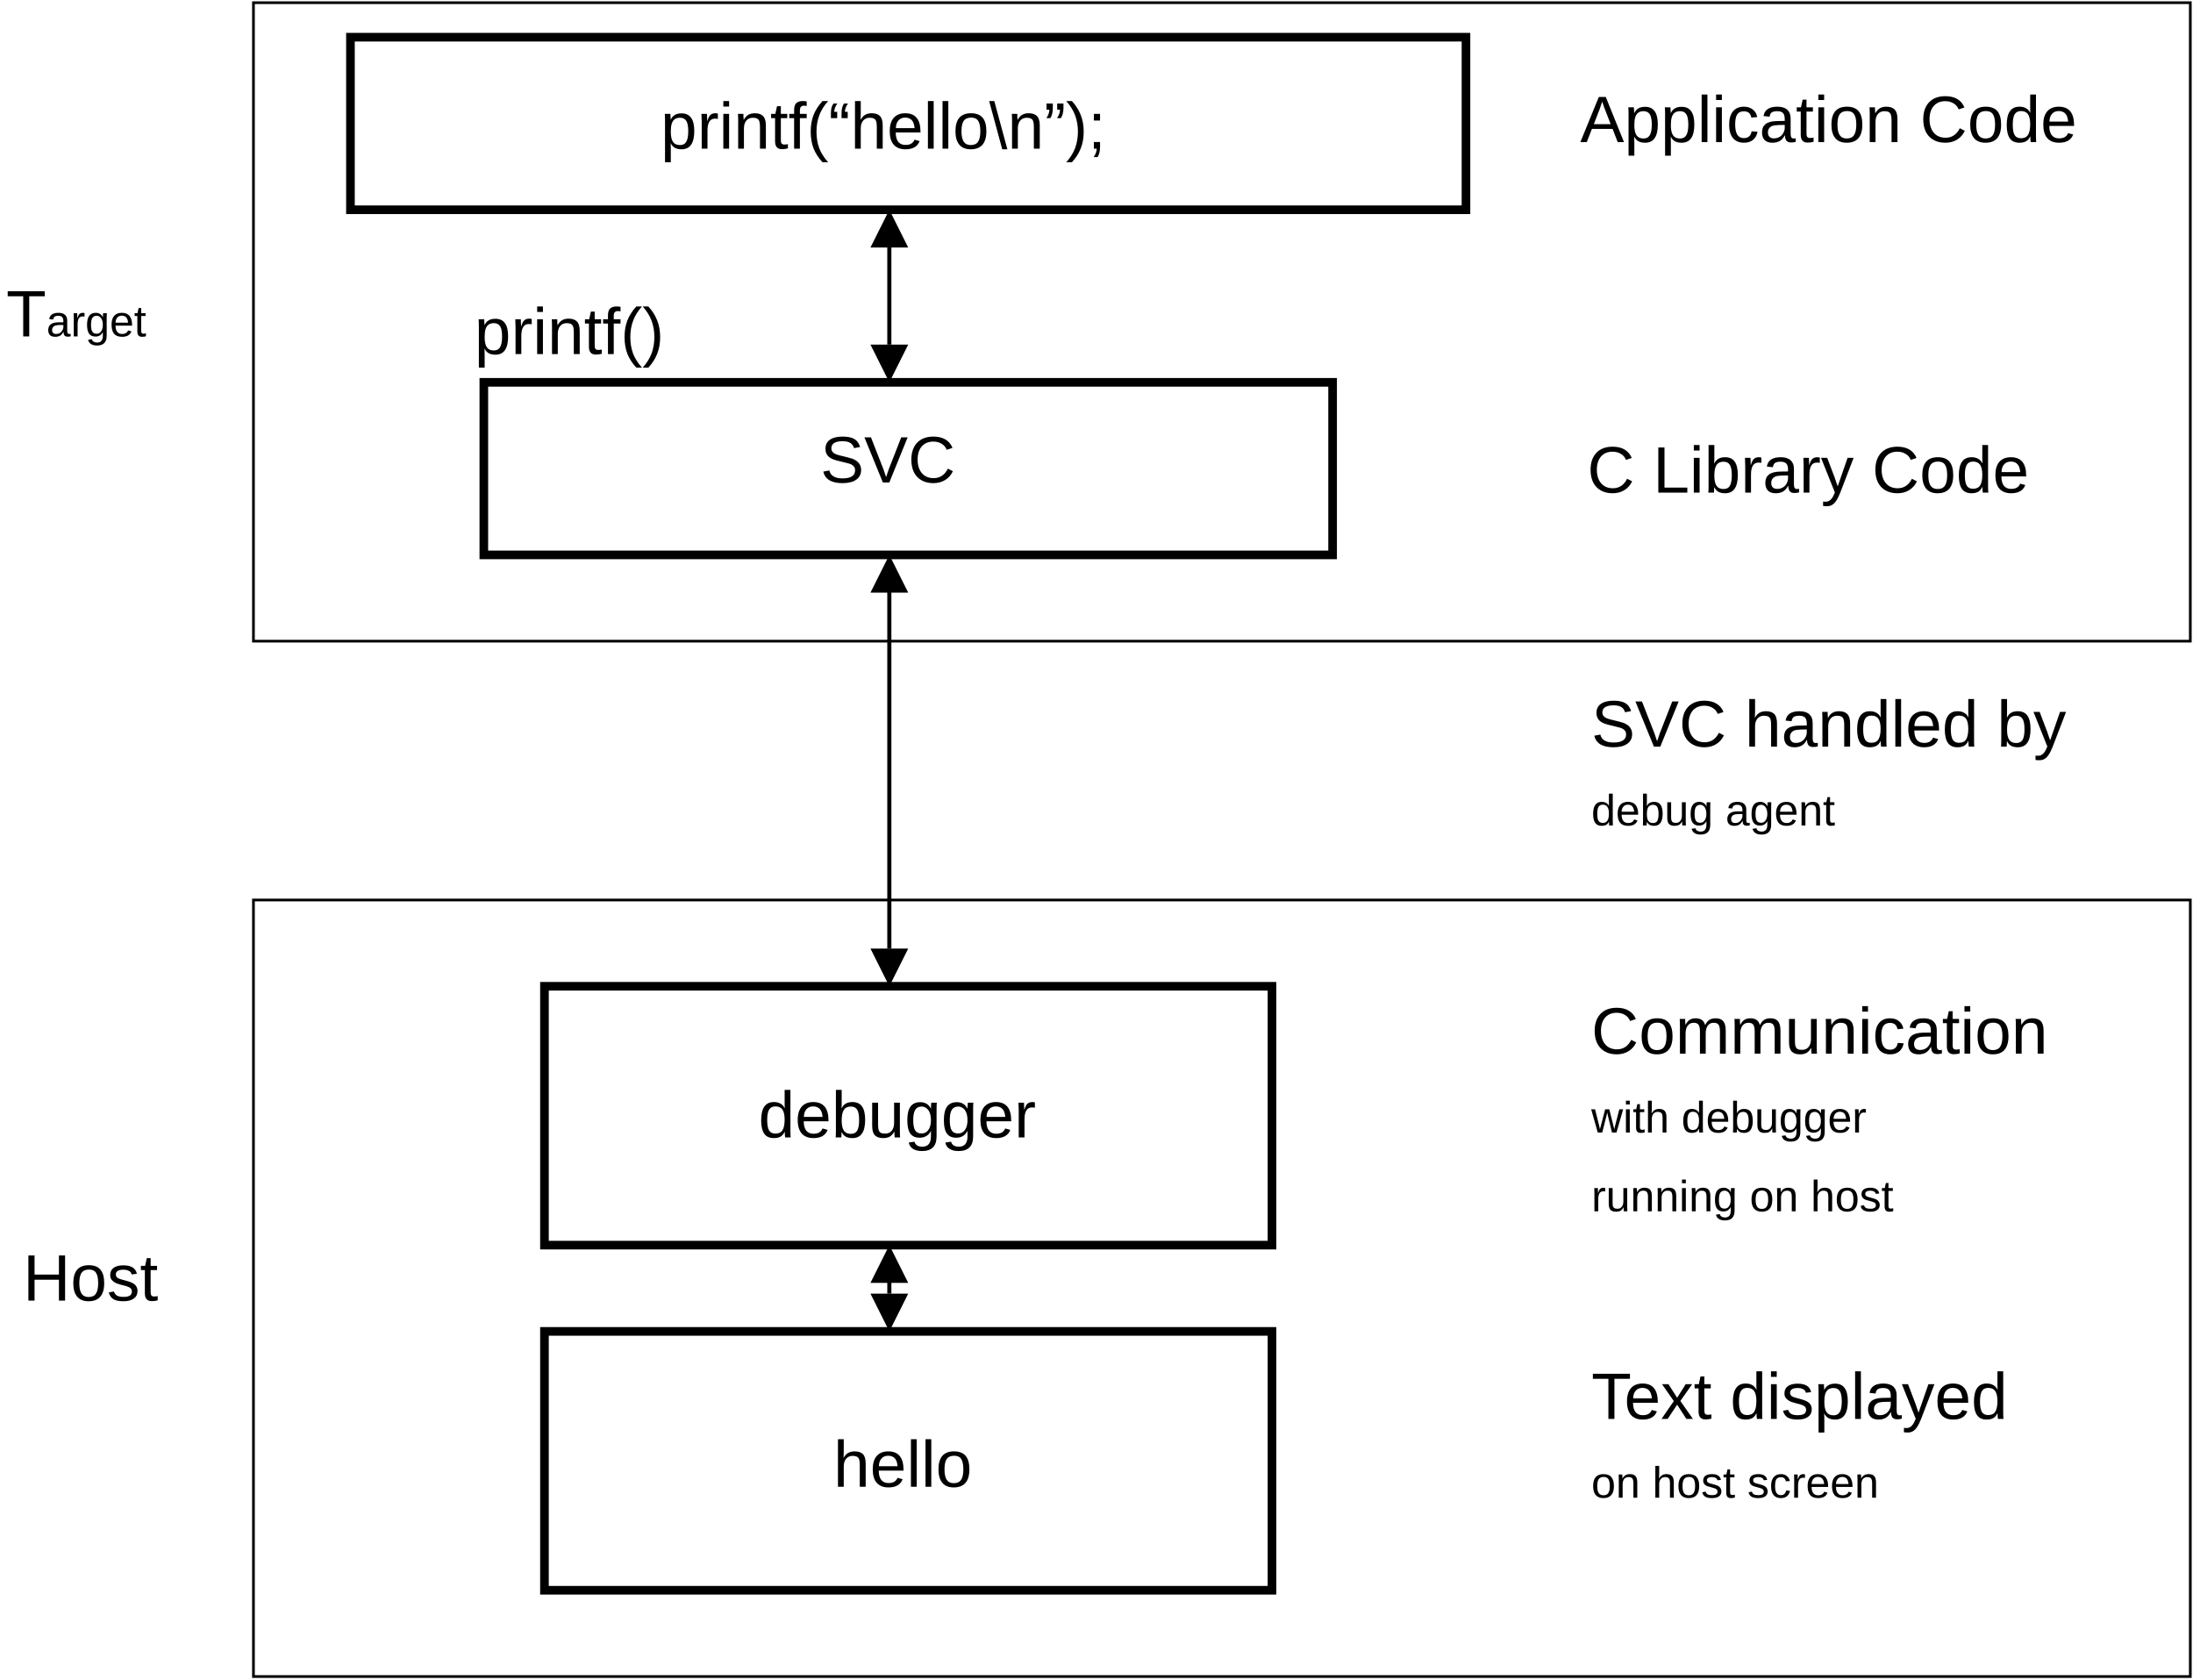
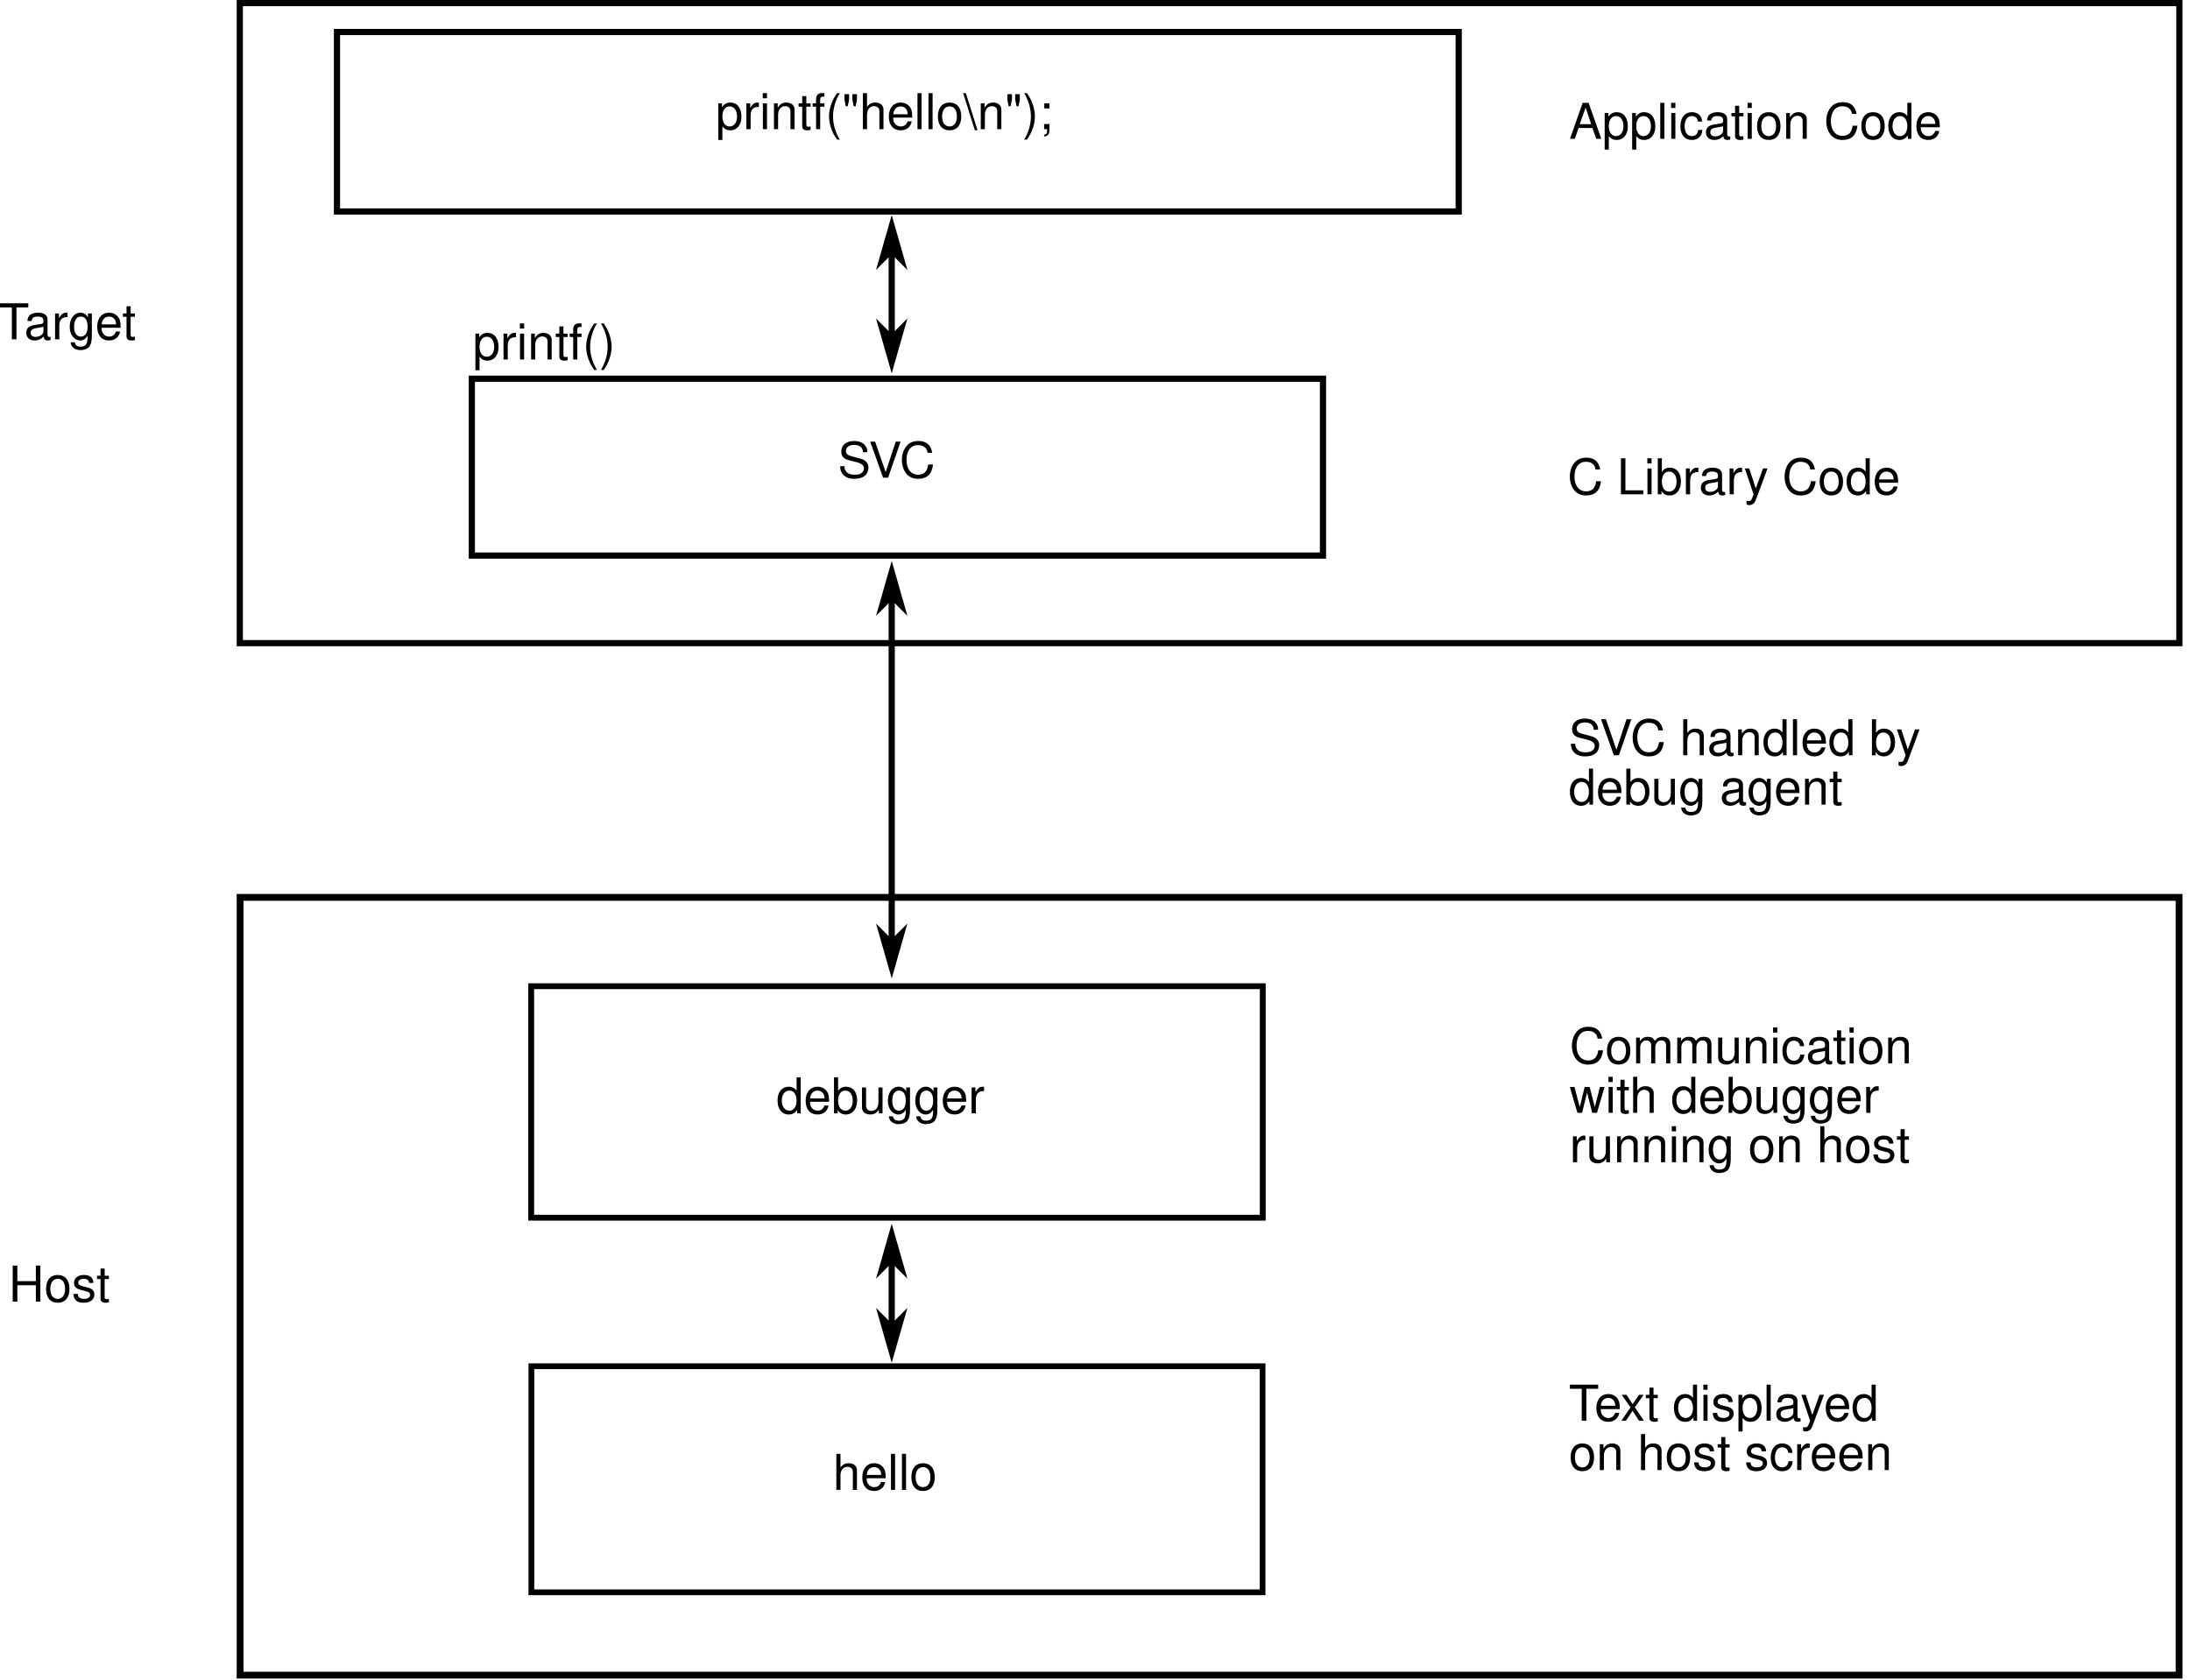
- <svg xmlns="http://www.w3.org/2000/svg" xmlns:xlink="http://www.w3.org/1999/xlink" width="356.19" height="272.715" viewBox="0 0 267.142 204.536" xml:space="preserve" color-interpolation-filters="sRGB" class="st8" preserveAspectRatio="xMidYMid meet" zoomAndPan="magnify" version="1.0" contentScriptType="text/ecmascript" contentStyleType="text/css" id="svg374">
-   <style type="text/css" xml:space="preserve" id="style195">
- 		.st1 {fill:none;stroke:#000000;stroke-linecap:butt;stroke-width:1.05px}
- 		.st2 {fill:none;stroke:none;stroke-linecap:butt;stroke-width:0.75px}
- 		.st3 {fill:#000000;font-family:Arial,Helvetica,sans-serif;font-size:0.667em}
- 		.st4 {fill:none;stroke:#000000;stroke-linecap:butt;stroke-width:0.328px}
- 		.st5 {font-size:1em}
- 		.st6 {marker-end:url(#mrkr4-37);marker-start:url(#mrkr4-35);stroke:#000000;stroke-linecap:butt;stroke-width:0.5px}
- 		.st7 {fill:#000000;fill-opacity:1;stroke:#000000;stroke-opacity:1;stroke-width:0.217px}
- 		.st8 {fill:none;fill-rule:evenodd;font-size:12px;overflow:visible;stroke-linecap:square;stroke-miterlimit:3}</style>
-   <defs id="Markers">
-     <g id="lend4">
-       <path d="M 2 1 L -0 0 L 2 -1 L 2 1 " style="stroke:none" id="path197" />
-     </g>
-     <marker id="mrkr4-35" class="st7" refX="8.48" orient="auto" markerUnits="strokeWidth" preserveAspectRatio="xMidYMid meet" overflow="visible">
-       <use xlink:href="#lend4" transform="scale(4.6) " xlink:type="simple" xlink:show="embed" xlink:actuate="onLoad" id="use200" />
-     </marker>
-     <marker id="mrkr4-37" class="st7" refX="-9.2" orient="auto" markerUnits="strokeWidth" preserveAspectRatio="xMidYMid meet" overflow="visible">
-       <use xlink:href="#lend4" transform="scale(-4.6,-4.6) " xlink:type="simple" xlink:show="embed" xlink:actuate="onLoad" id="use203" />
-     </marker>
-   </defs>
-   <g id="g372">
-     <g id="shape3-1" transform="translate(42.6902,-178.986)">
-       <rect x="0" y="183.517" width="135.889" height="21.019" class="st1" id="rect211" />
-     </g>
-     <g id="shape4-3" transform="translate(99.9292,-146.307)">
-       <rect x="0" y="200.828" width="17.77" height="3.707" class="st2" id="rect218" />
-       <text x="0" y="205.08" class="st3" id="text220">SVC</text>
-     </g>
-     <g id="shape5-6" transform="translate(58.938,-136.948)">
-       <rect x="0" y="183.517" width="103.394" height="21.019" class="st1" id="rect225" />
-     </g>
-     <g id="shape13-8" transform="translate(193.35,-140.478)">
-       <rect x="0" y="191.615" width="59.396" height="12.921" class="st2" id="rect232" />
-       <text x="0" y="200.48" class="st3" id="text234">C Library Code</text>
-     </g>
-     <g id="shape17-11" transform="translate(66.3233,-10.837)">
-       <rect x="0" y="173.007" width="88.624" height="31.529" class="st1" id="rect239" />
-     </g>
-     <g id="shape21-13" transform="translate(30.874,-126.439)">
-       <rect x="0" y="126.767" width="235.94" height="77.768" class="st4" id="rect244" />
-     </g>
-     <g id="shape22-15" transform="translate(30.874,-0.328125)">
-       <rect x="0" y="109.952" width="235.94" height="94.584" class="st4" id="rect249" />
-     </g>
-     <g id="shape23-17" transform="translate(66.3233,-52.8744)">
-       <rect x="0" y="173.008" width="88.624" height="31.528" class="st1" id="rect254" />
-     </g>
-     <g id="shape27-19" transform="translate(92.378,-66.5318)">
-       <rect x="0" y="200.828" width="37.266" height="3.707" class="st2" id="rect261" />
-       <text x="0" y="205.08" class="st3" id="text263">debugger</text>
-     </g>
-     <g id="shape32-22" transform="translate(0.75,-156.234)">
-       <rect x="0" y="185.088" width="24.104" height="19.448" class="st2" id="rect270" />
-       <text x="0" y="197.21" class="st3" id="text274">T<tspan class="st3" id="tspan272">arget</tspan>
-       </text>
-     </g>
-     <g id="shape33-26" transform="translate(2.80304,-42.3695)">
-       <rect x="0" y="192.241" width="23.803" height="12.295" class="st2" id="rect281" />
-       <text x="0" y="200.79" class="st3" id="text283">Host</text>
-     </g>
-     <g id="shape35-29" transform="translate(312.875,25.5502) rotate(90)">
-       <path d="M4.24 204.54 L4.6 204.54 L16.42 204.54" class="st6" id="path288" />
-     </g>
-     <g id="shape37-38" transform="translate(312.875,67.5876) rotate(90)">
-       <path d="M4.24 204.54 L4.6 204.54 L47.95 204.54" class="st6" id="path293" />
-     </g>
-     <g id="shape38-45" transform="translate(312.875,151.661) rotate(90)">
-       <path d="M4.24 204.54 L4.6 204.54 L5.91 204.54" class="st6" id="path298" />
-     </g>
-     <g id="shape1-52" transform="translate(57.7869,-157.215)">
-       <rect x="0" y="191.344" width="37.266" height="13.192" class="st2" id="rect305" />
-       <text x="0" y="200.34" class="st3" id="text307">printf()</text>
-     </g>
-     <g id="shape6-55" transform="translate(101.516,-19.2438)">
-       <rect x="0" y="191.344" width="27.137" height="13.192" class="st2" id="rect314" />
-       <text x="0" y="200.34" class="st3" id="text316">hello</text>
-     </g>
-     <g id="shape7-58" transform="translate(80.4641,-181.745)">
-       <rect x="0" y="190.363" width="59.528" height="14.173" class="st2" id="rect323" />
-       <text x="0" y="199.85" class="st3" id="text325">printf(“hello\n”);</text>
-     </g>
-     <g id="shape28-61" transform="translate(193.85,-12.9193)">
-       <rect x="0" y="171.773" width="58.044" height="32.763" class="st2" id="rect332" />
-       <text x="0" y="185.75" class="st3" id="text336">Text displayed <tspan x="0" dy="9.6" class="st3" id="tspan334">on host screen</tspan>
-       </text>
-     </g>
-     <g id="shape8-65" transform="translate(192.498,-178.911)">
-       <rect x="0" y="183.111" width="65.065" height="21.425" class="st2" id="rect343" />
-       <text x="0" y="196.22" class="st3" id="text345">Application Code</text>
-     </g>
-     <g id="shape9-68" transform="translate(193.85,-100.167)">
-       <rect x="0" y="182.485" width="65.065" height="22.051" class="st2" id="rect352" />
-       <text x="0" y="191.11" class="st3" id="text356">SVC handled by <tspan x="0" dy="9.6" class="st3" id="tspan354">debug agent</tspan>
-       </text>
-     </g>
-     <g id="shape10-72" transform="translate(193.85,-52.6043)">
-       <rect x="0" y="171.773" width="65.065" height="32.763" class="st2" id="rect363" />
-       <text x="0" y="180.95" class="st3" id="text369">Communication <tspan x="0" dy="9.6" class="st3" id="tspan365">with debugger </tspan>
-         <tspan x="0" dy="9.6" class="st3" id="tspan367">running on host</tspan>
-       </text>
+ <svg xmlns="http://www.w3.org/2000/svg" viewBox="0 0 354.667 272" height="272" width="354.667" xml:space="preserve" id="svg2" version="1.1">
+   <defs id="defs6" />
+   <g transform="matrix(1.333333,0,0,-1.333333,0,272)" id="g10">
+     <g transform="scale(0.1)" id="g12">
+       <path id="path14" style="fill:none;stroke:#000000;stroke-width:7.512;stroke-linecap:butt;stroke-linejoin:miter;stroke-miterlimit:4;stroke-dasharray:none;stroke-opacity:1" d="m 291.25,1258.75 h 2355.86 v 777.5 H 291.25 Z" />
+       <path id="path16" style="fill:none;stroke:#000000;stroke-width:8.279;stroke-linecap:butt;stroke-linejoin:miter;stroke-miterlimit:4;stroke-dasharray:none;stroke-opacity:1" d="m 291.602,5.148 h 2355.16 v 944.773 H 291.602 Z" />
+       <path id="path18" style="fill:none;stroke:#000000;stroke-width:7.512;stroke-linecap:butt;stroke-linejoin:miter;stroke-miterlimit:4;stroke-dasharray:none;stroke-opacity:1" d="m 409.301,1783.08 h 1362.46 v 218.051 H 409.301 Z" />
+       <path id="path20" style="fill:none;stroke:#000000;stroke-width:7.512;stroke-linecap:butt;stroke-linejoin:miter;stroke-miterlimit:4;stroke-dasharray:none;stroke-opacity:1" d="m 573.09,1365.12 h 1033.83 v 214.84 H 573.09 Z" />
+       <path id="path22" style="fill:none;stroke:#000000;stroke-width:7.101;stroke-linecap:butt;stroke-linejoin:miter;stroke-miterlimit:4;stroke-dasharray:none;stroke-opacity:1" d="M 645.199,560.82 H 1533.75 V 842.031 H 645.199 Z" />
+       <path id="path24" style="fill:none;stroke:#000000;stroke-width:7.016;stroke-linecap:butt;stroke-linejoin:miter;stroke-miterlimit:4;stroke-dasharray:none;stroke-opacity:1" d="m 645.43,105.781 h 888.09 V 380.39 H 645.43 Z" />
+       <g transform="scale(10)" id="g26">
+         <text id="text60" style="font-variant:normal;font-size:6px;font-family:Helvetica;-inkscape-font-specification:f-0-0;writing-mode:lr-tb;fill:#000000;fill-opacity:1;fill-rule:nonzero;stroke:none" transform="matrix(1,0,0,-1,86.9145,188.309)">
+           <tspan id="tspan28" y="0" x="0 3.336 5.334 6.666 10.02 11.688 13.356 15.354 17.484 20.82 24.156 25.488 26.838 30.174 31.842 35.178 37.308 39.306">printf("hello\n");</tspan>
+           <tspan id="tspan30" y="42.332" x="14.847 18.848 22.851">SVC</tspan>
+           <tspan id="tspan32" y="119.55" x="7.373 10.709 14.045 17.381 20.736 24.072 27.408 30.744">debugger</tspan>
+           <tspan id="tspan34" y="165.285" x="14.251 17.587 20.923 22.255 23.605">hello</tspan>
+           <tspan id="tspan36" y="25.527" x="-87.04 -83.374 -80.038 -78.04 -74.686 -71.35">Target</tspan>
+           <tspan id="tspan38" y="142.418" x="-85.87 -81.538 -78.202 -75.202">Host</tspan>
+           <tspan id="tspan40" y="27.974" x="-29.499 -26.163 -24.165 -22.833 -19.479 -17.811 -16.143 -14.145">printf()</tspan>
+           <tspan id="tspan42" y="1.171" x="103.665 107.667 111.003 114.339 115.689 117.021 120.021 123.357 125.025 126.357 129.693 133.029 134.697 139.029 142.383 145.719">Application Code</tspan>
+           <tspan id="tspan44" y="44.353" x="103.479 107.811 109.479 112.815 114.147 117.483 119.499 122.835 124.833 127.833 129.501 133.833 137.169 140.523">C Library Code</tspan>
+           <tspan id="tspan46" y="76.049" x="103.611 107.613 111.615 115.965 117.633 120.969 124.305 127.641 130.977 132.309 135.663 138.999 140.667 144.003">SVC handled by</tspan>
+           <tspan id="tspan48" y="82.049" x="103.611 106.947 110.283 113.619 116.973 120.309 121.977 125.313 128.649 131.985 135.321">debug agent</tspan>
+           <tspan id="tspan50" y="113.488" x="103.731 108.063 111.399 116.397 121.413 124.749 128.085 129.417 132.417 135.771 137.439 138.771 142.107">Communication</tspan>
+           <tspan id="tspan52" y="119.488" x="103.731 108.063 109.395 111.063 114.399 116.067 119.403 122.739 126.093 129.429 132.765 136.101 139.437">with debugger</tspan>
+           <tspan id="tspan54" y="125.488" x="103.731 105.729 109.065 112.401 115.755 117.087 120.423 123.759 125.427 128.763 132.099 133.767 137.103 140.457 143.457">running on host</tspan>
+           <tspan id="tspan56" y="156.883" x="103.641 107.307 110.643 113.643 115.311 116.979 120.315 121.647 124.647 127.983 129.315 132.669 135.669 139.005">Text displayed</tspan>
+           <tspan id="tspan58" y="162.883" x="103.641 106.977 110.313 111.981 115.317 118.653 121.653 123.321 124.989 127.989 130.989 132.987 136.323 139.677">on host screen</tspan>
+         </text>
+       </g>
+       <path id="path62" style="fill:none;stroke:#000000;stroke-width:7.512;stroke-linecap:butt;stroke-linejoin:miter;stroke-miterlimit:4;stroke-dasharray:none;stroke-opacity:1" d="M 1083.09,1763.95 V 1601.21" />
+       <path id="path64" style="fill:#000000;fill-opacity:1;fill-rule:evenodd;stroke:none" d="m 1083.09,1733.91 15.03,-15 -15.03,52.57 -15.04,-52.57 z" />
+       <path id="path66" style="fill:none;stroke:#000000;stroke-width:4.006;stroke-linecap:butt;stroke-linejoin:miter;stroke-miterlimit:4;stroke-dasharray:none;stroke-opacity:1" d="m 1083.09,1733.91 15.03,-15 -15.03,52.57 -15.04,-52.57 z" />
+       <path id="path68" style="fill:#000000;fill-opacity:1;fill-rule:evenodd;stroke:none" d="m 1083.09,1631.29 -15.04,15 15.04,-52.58 15.03,52.58 z" />
+       <path id="path70" style="fill:none;stroke:#000000;stroke-width:4.006;stroke-linecap:butt;stroke-linejoin:miter;stroke-miterlimit:4;stroke-dasharray:none;stroke-opacity:1" d="m 1083.09,1631.29 -15.04,15 15.04,-52.58 15.03,52.58 z" />
+       <path id="path72" style="fill:none;stroke:#000000;stroke-width:7.512;stroke-linecap:butt;stroke-linejoin:miter;stroke-miterlimit:4;stroke-dasharray:none;stroke-opacity:1" d="M 1083.09,1343.83 V 866.289" />
+       <path id="path74" style="fill:#000000;fill-opacity:1;fill-rule:evenodd;stroke:none" d="m 1083.09,1313.79 15.03,-15.04 -15.03,52.58 -15.04,-52.58 z" />
+       <path id="path76" style="fill:none;stroke:#000000;stroke-width:4.006;stroke-linecap:butt;stroke-linejoin:miter;stroke-miterlimit:4;stroke-dasharray:none;stroke-opacity:1" d="m 1083.09,1313.79 15.03,-15.04 -15.03,52.58 -15.04,-52.58 z" />
+       <path id="path78" style="fill:#000000;fill-opacity:1;fill-rule:evenodd;stroke:none" d="m 1083.09,896.332 -15.04,15 15.04,-52.582 15.03,52.582 z" />
+       <path id="path80" style="fill:none;stroke:#000000;stroke-width:4.006;stroke-linecap:butt;stroke-linejoin:miter;stroke-miterlimit:4;stroke-dasharray:none;stroke-opacity:1" d="m 1083.09,896.332 -15.04,15 15.04,-52.582 15.03,52.582 z" />
+       <path id="path82" style="fill:none;stroke:#000000;stroke-width:7.512;stroke-linecap:butt;stroke-linejoin:miter;stroke-miterlimit:4;stroke-dasharray:none;stroke-opacity:1" d="M 1083.09,538.672 V 399.34" />
+       <path id="path84" style="fill:#000000;fill-opacity:1;fill-rule:evenodd;stroke:none" d="m 1083.09,508.629 15.03,-15 -15.03,52.582 -15.04,-52.582 z" />
+       <path id="path86" style="fill:none;stroke:#000000;stroke-width:4.006;stroke-linecap:butt;stroke-linejoin:miter;stroke-miterlimit:4;stroke-dasharray:none;stroke-opacity:1" d="m 1083.09,508.629 15.03,-15 -15.03,52.582 -15.04,-52.582 z" />
+       <path id="path88" style="fill:#000000;fill-opacity:1;fill-rule:evenodd;stroke:none" d="m 1083.09,429.41 -15.04,15 15.04,-52.57 15.03,52.57 z" />
+       <path id="path90" style="fill:none;stroke:#000000;stroke-width:4.006;stroke-linecap:butt;stroke-linejoin:miter;stroke-miterlimit:4;stroke-dasharray:none;stroke-opacity:1" d="m 1083.09,429.41 -15.04,15 15.04,-52.57 15.03,52.57 z" />
    </g>
  </g>
</svg>
